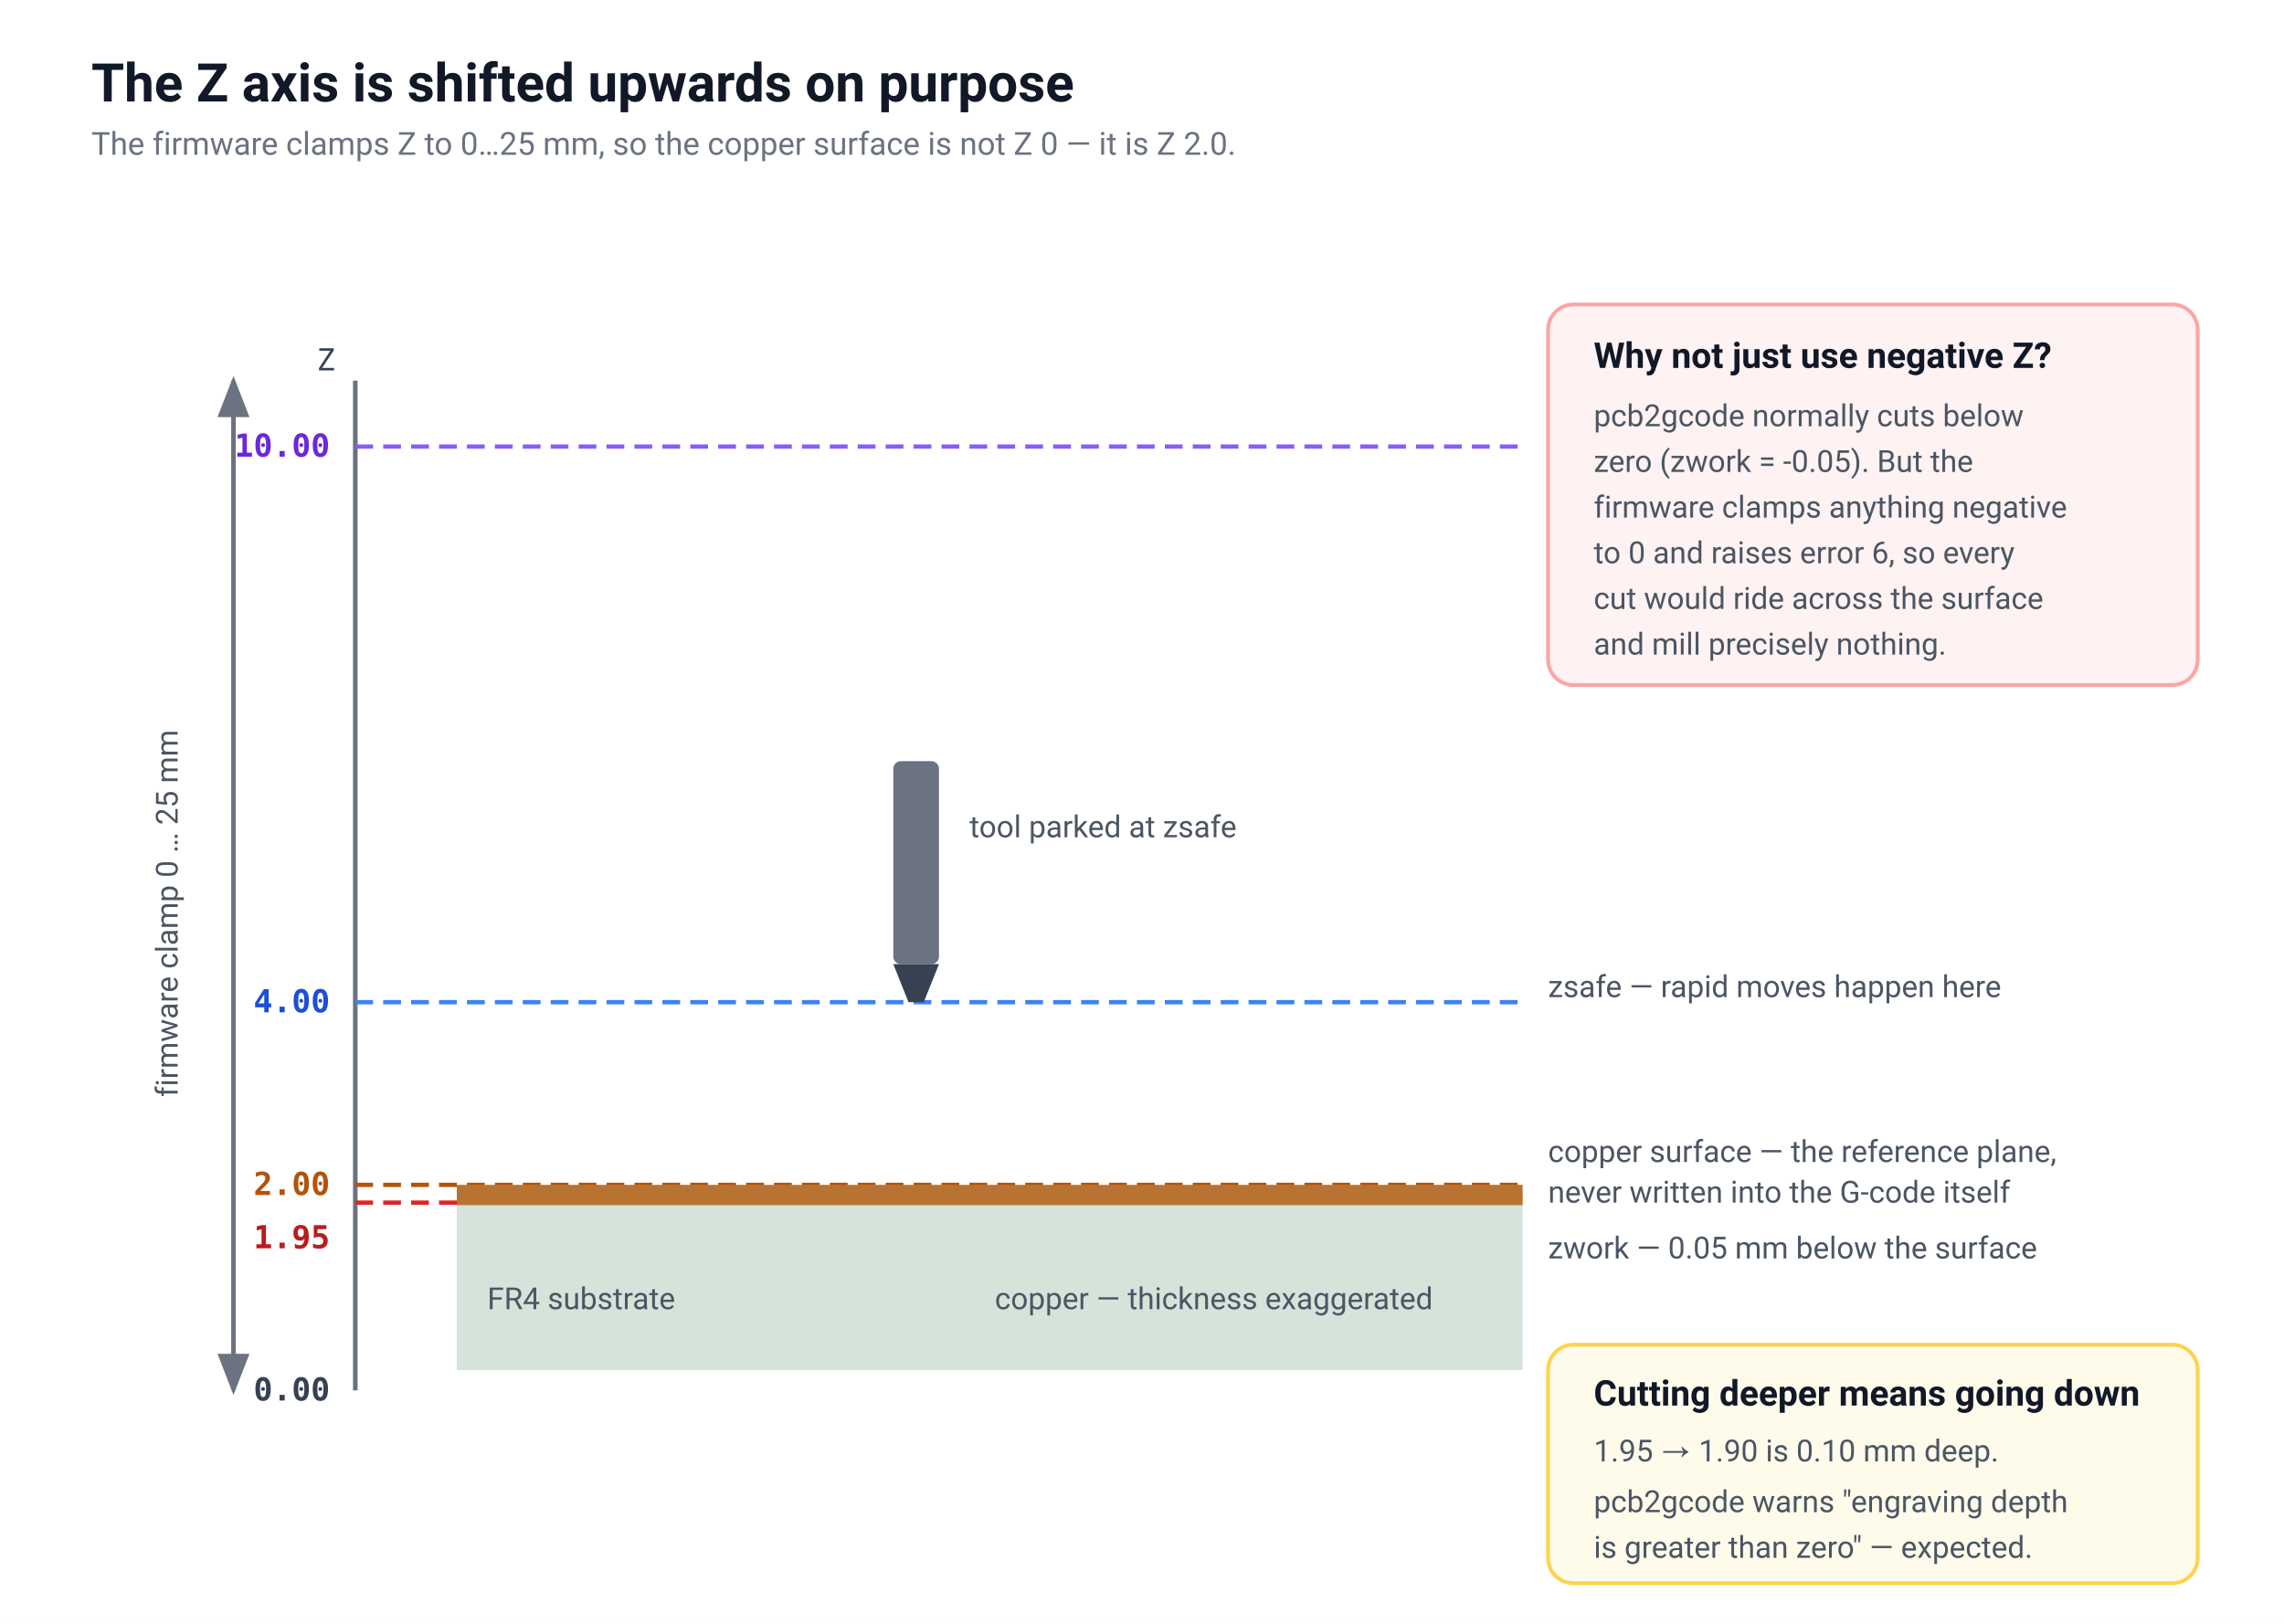
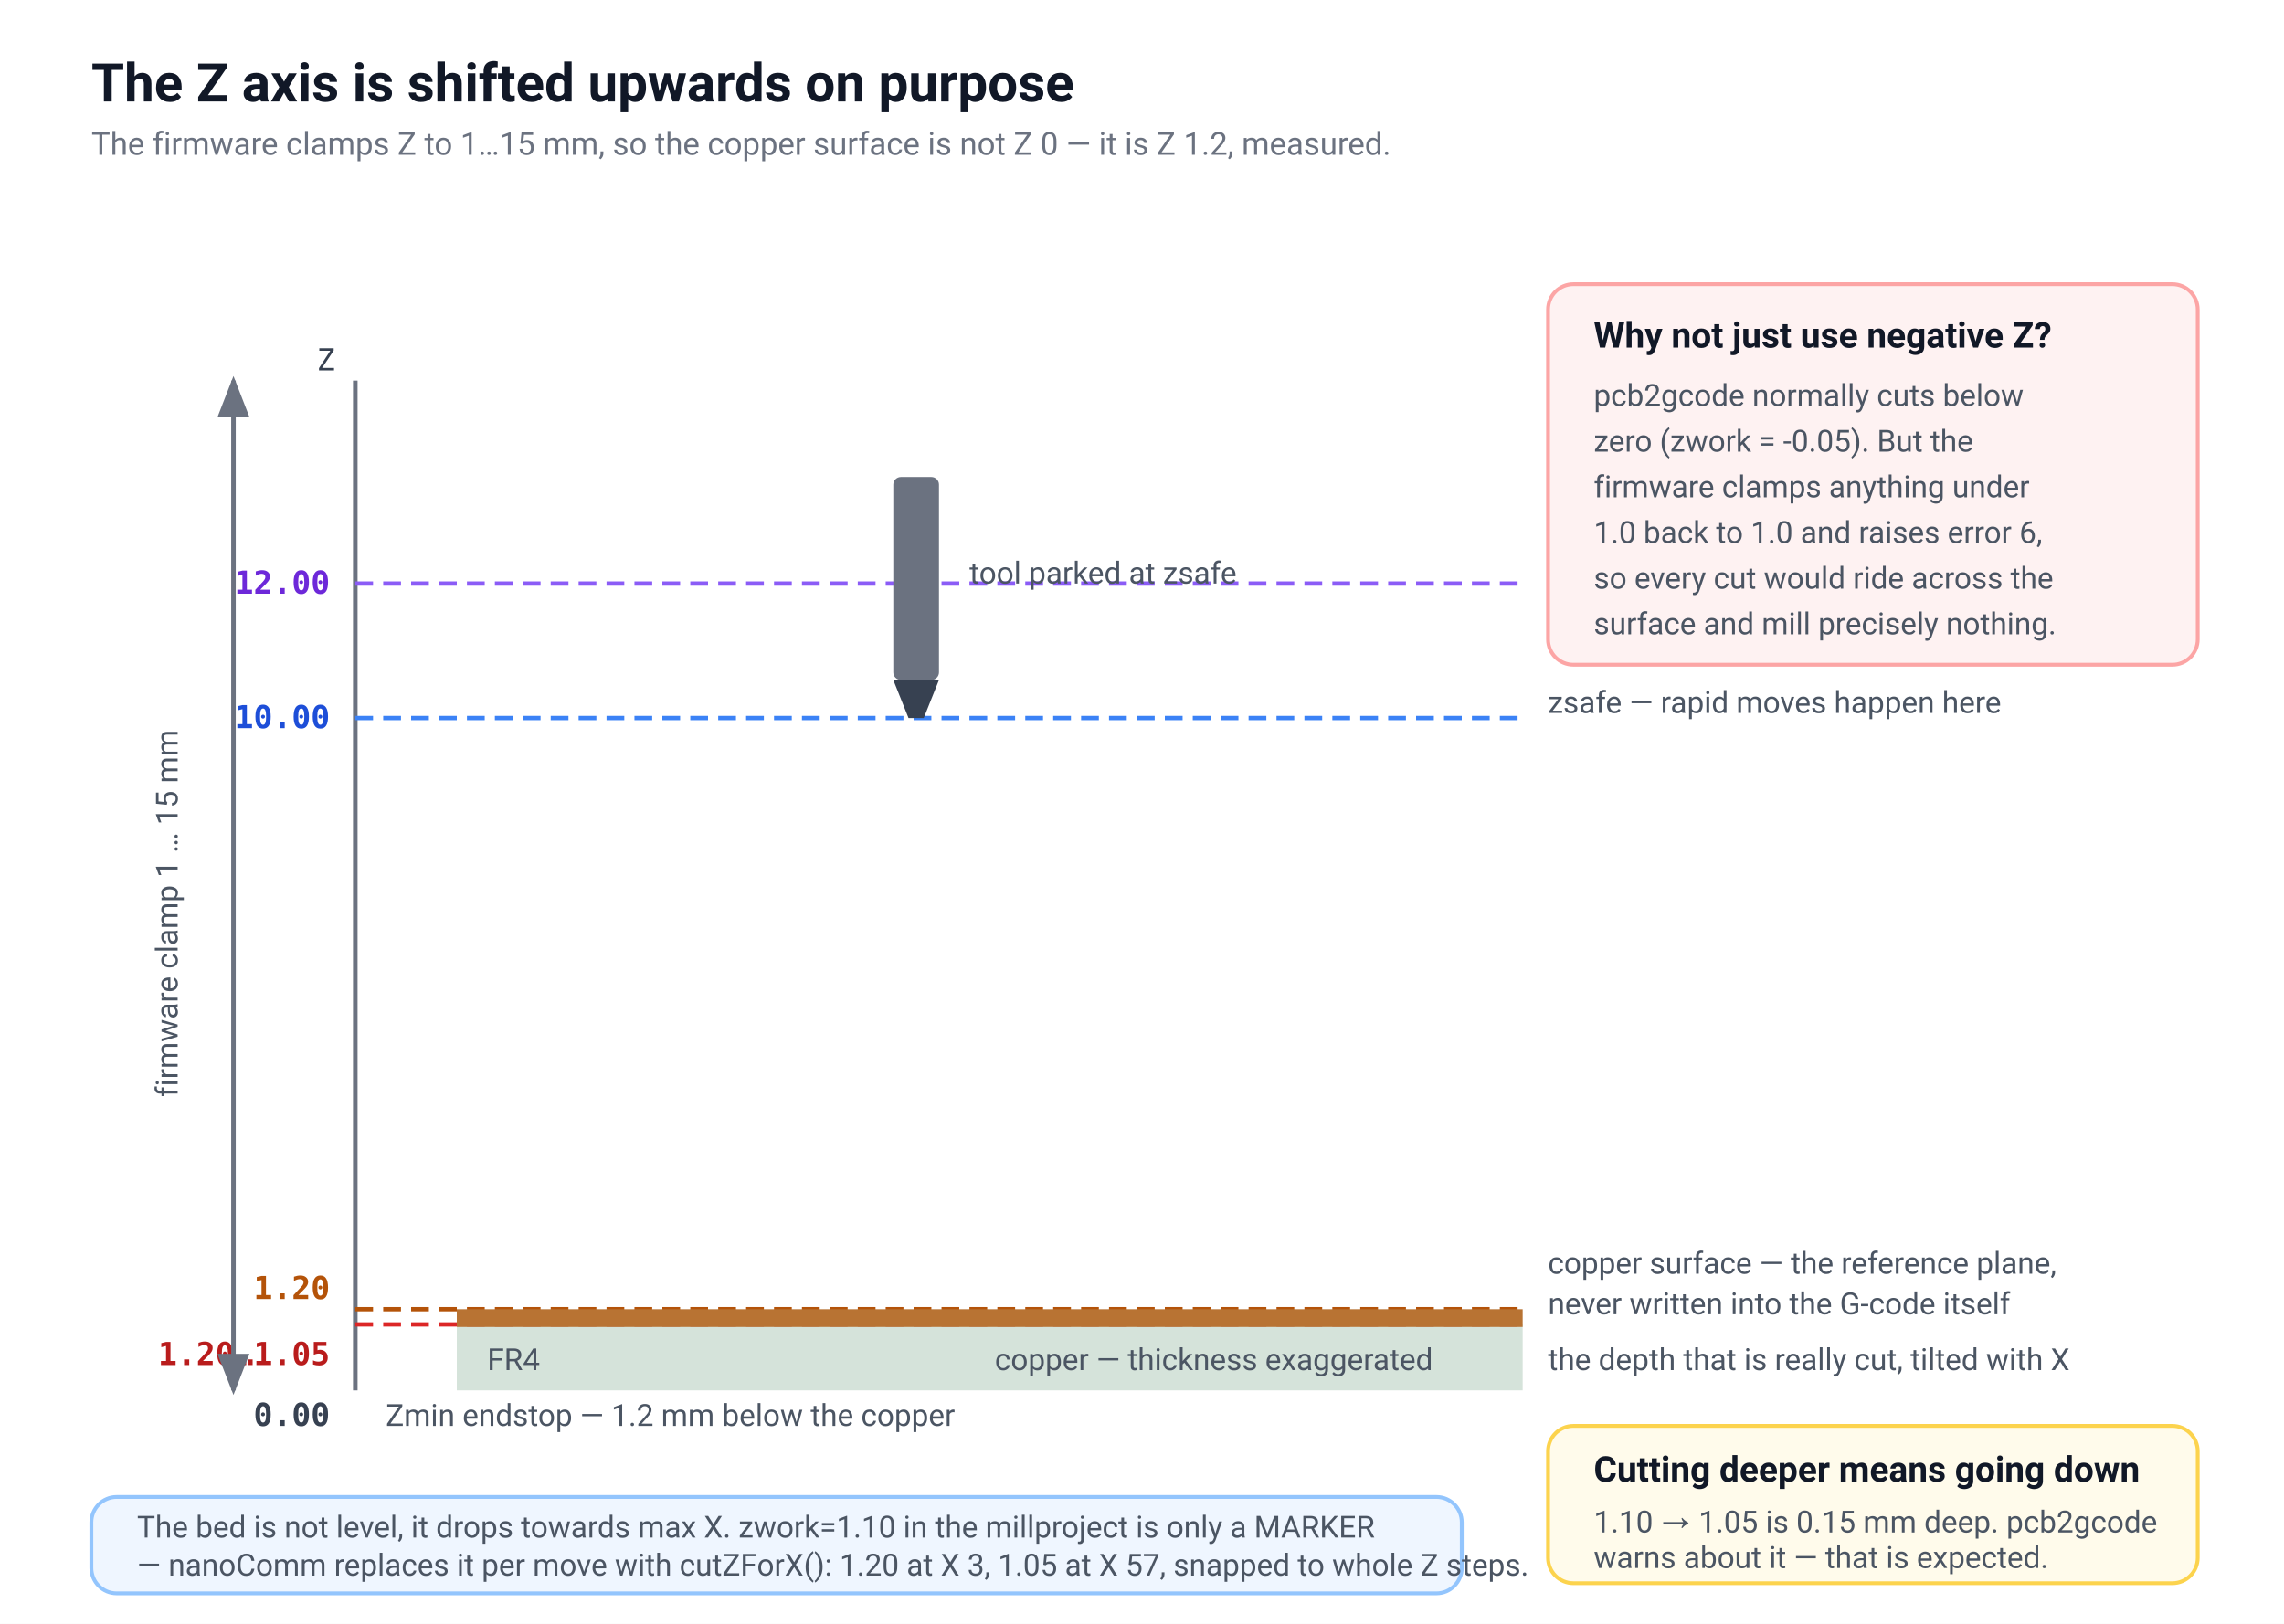
<svg xmlns="http://www.w3.org/2000/svg" viewBox="0 0 900 640" width="900" height="640" font-family="Segoe UI, Roboto, Helvetica, Arial, sans-serif">
  <style>
    .title { font-size: 21px; font-weight: 700; fill: #111827; }
    .subtitle { font-size: 12.5px; fill: #6b7280; }
    .h { font-size: 14px; font-weight: 700; fill: #111827; }
    .mono { font-size: 12px; fill: #374151; font-family: ui-monospace, Menlo, Consolas, monospace; }
    .monob { font-size: 12.5px; font-weight: 700; font-family: ui-monospace, Menlo, Consolas, monospace; }
    .txt { font-size: 12px; fill: #4b5563; }
    .lvl { stroke-width: 1.7; stroke-dasharray: 7 4; fill: none; }
    .ruler { stroke: #6b7280; stroke-width: 1.8; }
  </style>
  <defs>
    <marker id="z" markerWidth="9" markerHeight="7" refX="8" refY="3.5" orient="auto">
      <path d="M0,0 L9,3.5 L0,7 Z" fill="#6b7280" />
    </marker>
    <marker id="zb" markerWidth="9" markerHeight="7" refX="1" refY="3.5" orient="auto">
      <path d="M9,0 L0,3.5 L9,7 Z" fill="#6b7280" />
    </marker>
  </defs>
  <rect width="900" height="640" fill="#ffffff" />
  <text class="title" x="36" y="40">The Z axis is shifted upwards on purpose</text>
-   <text class="subtitle" x="36" y="61">The firmware clamps Z to 0…25 mm, so the copper surface is not Z 0 — it is Z 2.0.</text>
+   <text class="subtitle" x="36" y="61">The firmware clamps Z to 1…15 mm, so the copper surface is not Z 0 — it is Z 1.2, measured.</text>
  <line class="ruler" x1="140" y1="150" x2="140" y2="548" />
  <text class="mono" x="132" y="146" text-anchor="end">Z</text>
-   <line class="lvl" x1="140" y1="176" x2="600" y2="176" stroke="#8b5cf6" />
-   <text class="monob" x="130" y="180" text-anchor="end" fill="#6d28d9">10.00</text>
-   <text class="txt" x="610" y="174">zchange — tool change height</text>
-   <line class="lvl" x1="140" y1="395" x2="600" y2="395" stroke="#3b82f6" />
-   <text class="monob" x="130" y="399" text-anchor="end" fill="#1d4ed8">4.00</text>
-   <text class="txt" x="610" y="393">zsafe — rapid moves happen here</text>
-   <line class="lvl" x1="140" y1="467" x2="600" y2="467" stroke="#b45309" />
-   <text class="monob" x="130" y="471" text-anchor="end" fill="#b45309">2.00</text>
-   <text class="txt" x="610" y="458">copper surface — the reference plane,</text>
-   <text class="txt" x="610" y="474">never written into the G-code itself</text>
-   <line class="lvl" x1="140" y1="474" x2="600" y2="474" stroke="#dc2626" />
-   <text class="monob" x="130" y="492" text-anchor="end" fill="#b91c1c">1.95</text>
-   <text class="txt" x="610" y="496">zwork — 0.05 mm below the surface</text>
-   <text class="monob" x="130" y="552" text-anchor="end" fill="#374151">0.00</text>
-   <rect x="180" y="474" width="420" height="66" fill="#166534" opacity="0.18" />
-   <rect x="180" y="467" width="420" height="8" fill="#b87333" />
-   <text class="txt" x="192" y="516">FR4 substrate</text>
-   <text class="txt" x="392" y="516">copper — thickness exaggerated</text>
-   <rect x="352" y="300" width="18" height="80" rx="3" fill="#6b7280" />
-   <path d="M352,380 L370,380 L364,395 L358,395 Z" fill="#374151" />
-   <text class="txt" x="382" y="330">tool parked at zsafe</text>
+   <line class="lvl" x1="140" y1="230" x2="600" y2="230" stroke="#8b5cf6" />
+   <text class="monob" x="130" y="234" text-anchor="end" fill="#6d28d9">12.00</text>
+   <text class="txt" x="610" y="228">zchange — tool change height</text>
+   <line class="lvl" x1="140" y1="283" x2="600" y2="283" stroke="#3b82f6" />
+   <text class="monob" x="130" y="287" text-anchor="end" fill="#1d4ed8">10.00</text>
+   <text class="txt" x="610" y="281">zsafe — rapid moves happen here</text>
+   <line class="lvl" x1="140" y1="516" x2="600" y2="516" stroke="#b45309" />
+   <text class="monob" x="130" y="512" text-anchor="end" fill="#b45309">1.20</text>
+   <text class="txt" x="610" y="502">copper surface — the reference plane,</text>
+   <text class="txt" x="610" y="518">never written into the G-code itself</text>
+   <line class="lvl" x1="140" y1="522" x2="600" y2="522" stroke="#dc2626" />
+   <text class="monob" x="130" y="538" text-anchor="end" fill="#b91c1c">1.20…1.05</text>
+   <text class="txt" x="610" y="540">the depth that is really cut, tilted with X</text>
+   <text class="monob" x="130" y="562" text-anchor="end" fill="#374151">0.00</text>
+   <text class="txt" x="152" y="562">Zmin endstop — 1.2 mm below the copper</text>
+   <rect x="180" y="522" width="420" height="26" fill="#166534" opacity="0.18" />
+   <rect x="180" y="516" width="420" height="7" fill="#b87333" />
+   <text class="txt" x="192" y="540">FR4</text>
+   <text class="txt" x="392" y="540">copper — thickness exaggerated</text>
+   <rect x="352" y="188" width="18" height="80" rx="3" fill="#6b7280" />
+   <path d="M352,268 L370,268 L364,283 L358,283 Z" fill="#374151" />
+   <text class="txt" x="382" y="230">tool parked at zsafe</text>
  <line class="ruler" x1="92" y1="150" x2="92" y2="548" marker-start="url(#zb)" marker-end="url(#z)" />
-   <text class="txt" x="70" y="360" text-anchor="middle" transform="rotate(-90 70 360)">firmware clamp 0 … 25 mm</text>
-   <rect x="610" y="120" width="256" height="150" rx="10" fill="#fef2f2" stroke="#fca5a5" stroke-width="1.5" />
-   <text class="h" x="628" y="145" fill="#b91c1c">Why not just use negative Z?</text>
-   <text class="txt" x="628" y="168" fill="#7f1d1d">pcb2gcode normally cuts below</text>
-   <text class="txt" x="628" y="186" fill="#7f1d1d">zero (zwork = -0.05). But the</text>
-   <text class="txt" x="628" y="204" fill="#7f1d1d">firmware clamps anything negative</text>
-   <text class="txt" x="628" y="222" fill="#7f1d1d">to 0 and raises error 6, so every</text>
-   <text class="txt" x="628" y="240" fill="#7f1d1d">cut would ride across the surface</text>
-   <text class="txt" x="628" y="258" fill="#7f1d1d">and mill precisely nothing.</text>
-   <rect x="610" y="530" width="256" height="94" rx="10" fill="#fffbeb" stroke="#fcd34d" stroke-width="1.5" />
-   <text class="h" x="628" y="554" fill="#b45309">Cutting deeper means going down</text>
-   <text class="txt" x="628" y="576" fill="#78350f">1.95 → 1.90 is 0.10 mm deep.</text>
-   <text class="txt" x="628" y="596" fill="#78350f">pcb2gcode warns "engraving depth</text>
-   <text class="txt" x="628" y="614" fill="#78350f">is greater than zero" — expected.</text>
+   <text class="txt" x="70" y="360" text-anchor="middle" transform="rotate(-90 70 360)">firmware clamp 1 … 15 mm</text>
+   <rect x="610" y="112" width="256" height="150" rx="10" fill="#fef2f2" stroke="#fca5a5" stroke-width="1.5" />
+   <text class="h" x="628" y="137" fill="#b91c1c">Why not just use negative Z?</text>
+   <text class="txt" x="628" y="160" fill="#7f1d1d">pcb2gcode normally cuts below</text>
+   <text class="txt" x="628" y="178" fill="#7f1d1d">zero (zwork = -0.05). But the</text>
+   <text class="txt" x="628" y="196" fill="#7f1d1d">firmware clamps anything under</text>
+   <text class="txt" x="628" y="214" fill="#7f1d1d">1.0 back to 1.0 and raises error 6,</text>
+   <text class="txt" x="628" y="232" fill="#7f1d1d">so every cut would ride across the</text>
+   <text class="txt" x="628" y="250" fill="#7f1d1d">surface and mill precisely nothing.</text>
+   <rect x="610" y="562" width="256" height="62" rx="10" fill="#fffbeb" stroke="#fcd34d" stroke-width="1.5" />
+   <text class="h" x="628" y="584" fill="#b45309">Cutting deeper means going down</text>
+   <text class="txt" x="628" y="604" fill="#78350f">1.10 → 1.05 is 0.15 mm deep. pcb2gcode</text>
+   <text class="txt" x="628" y="618" fill="#78350f">warns about it — that is expected.</text>
+   <rect x="36" y="590" width="540" height="38" rx="10" fill="#eff6ff" stroke="#93c5fd" stroke-width="1.5" />
+   <text class="txt" x="54" y="606" fill="#1e3a8a">The bed is not level, it drops towards max X. zwork=1.10 in the millproject is only a MARKER</text>
+   <text class="txt" x="54" y="621" fill="#1e3a8a">— nanoComm replaces it per move with cutZForX(): 1.20 at X 3, 1.05 at X 57, snapped to whole Z steps.</text>
</svg>
